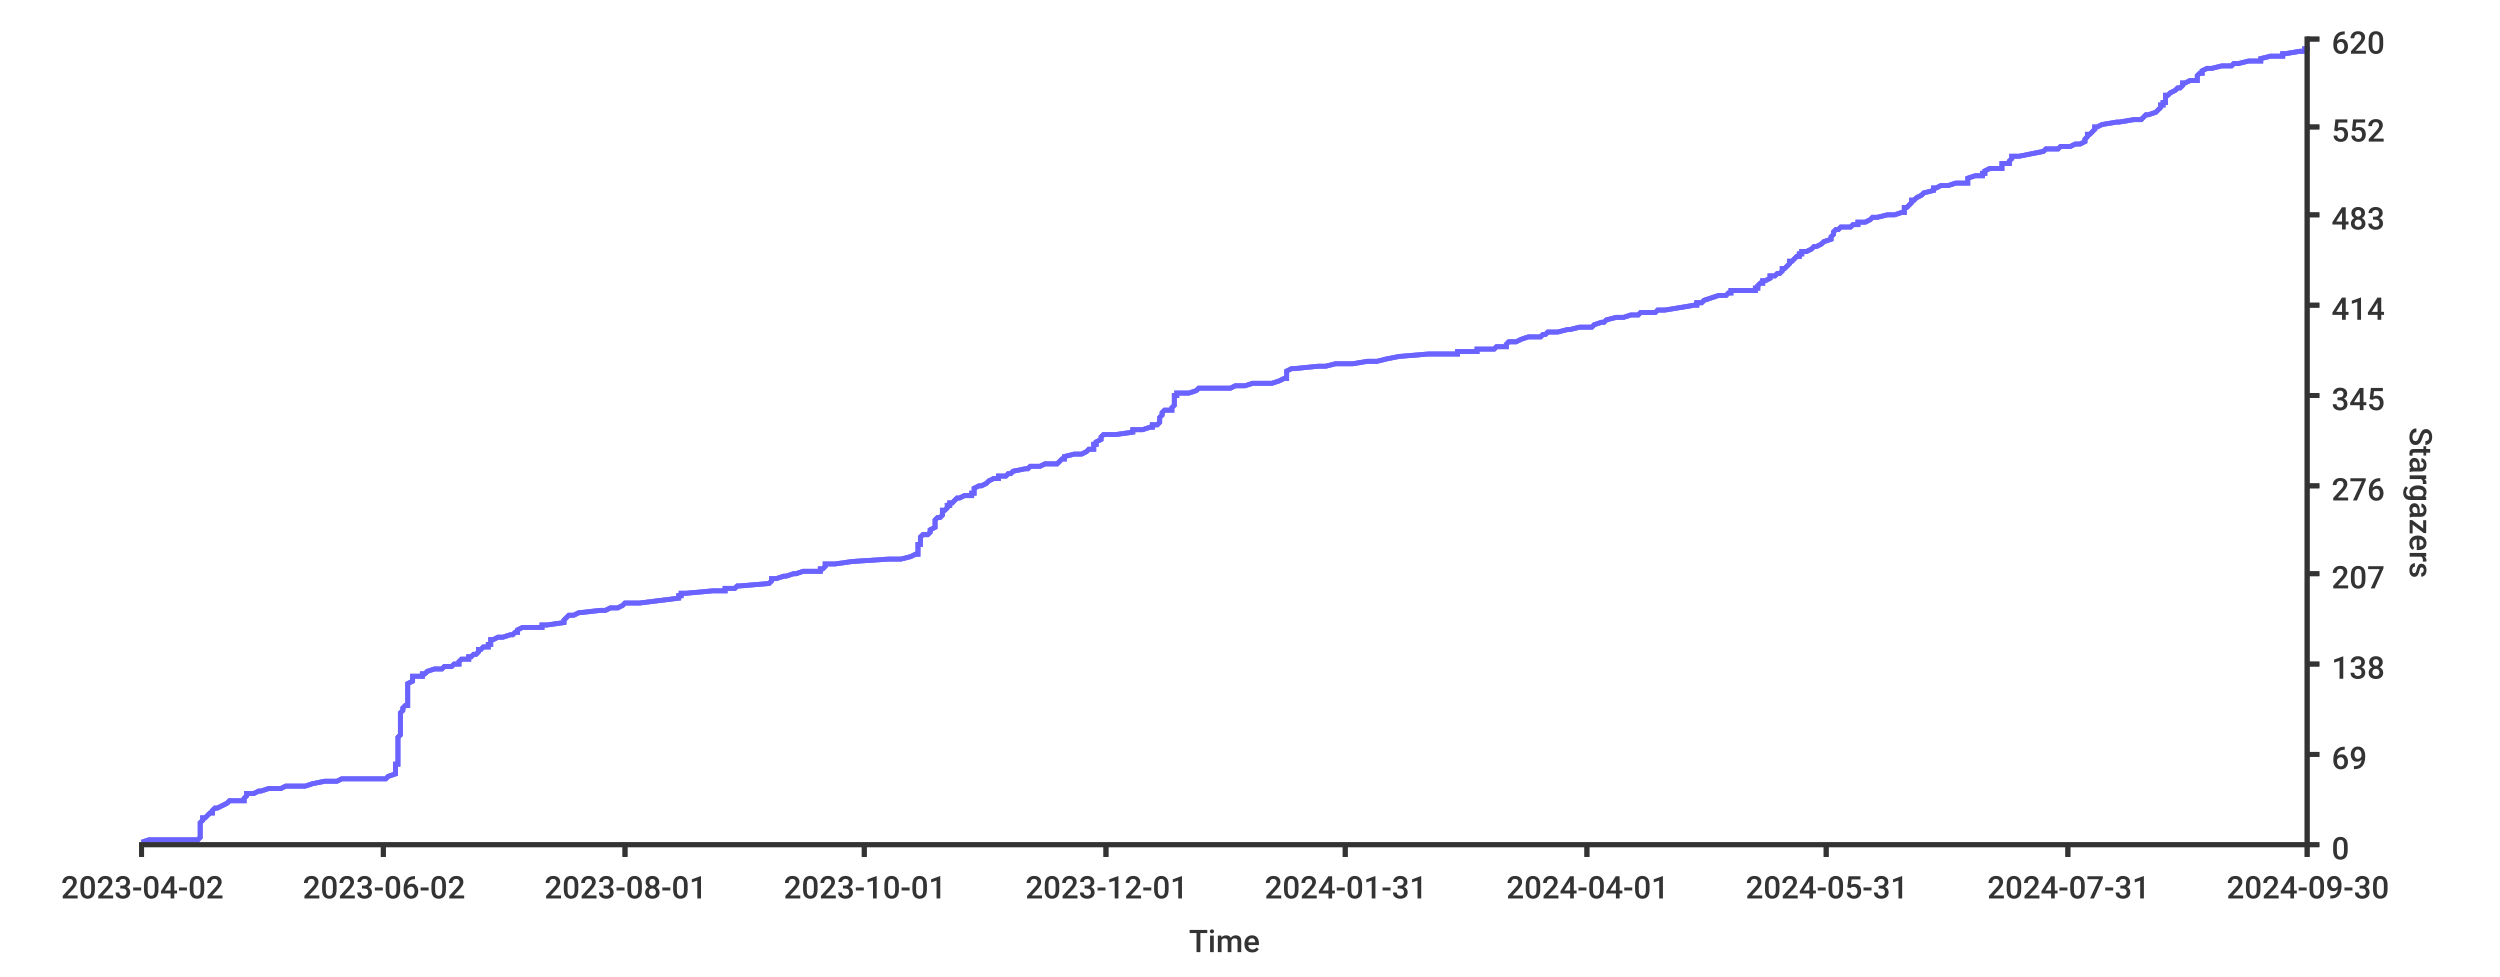
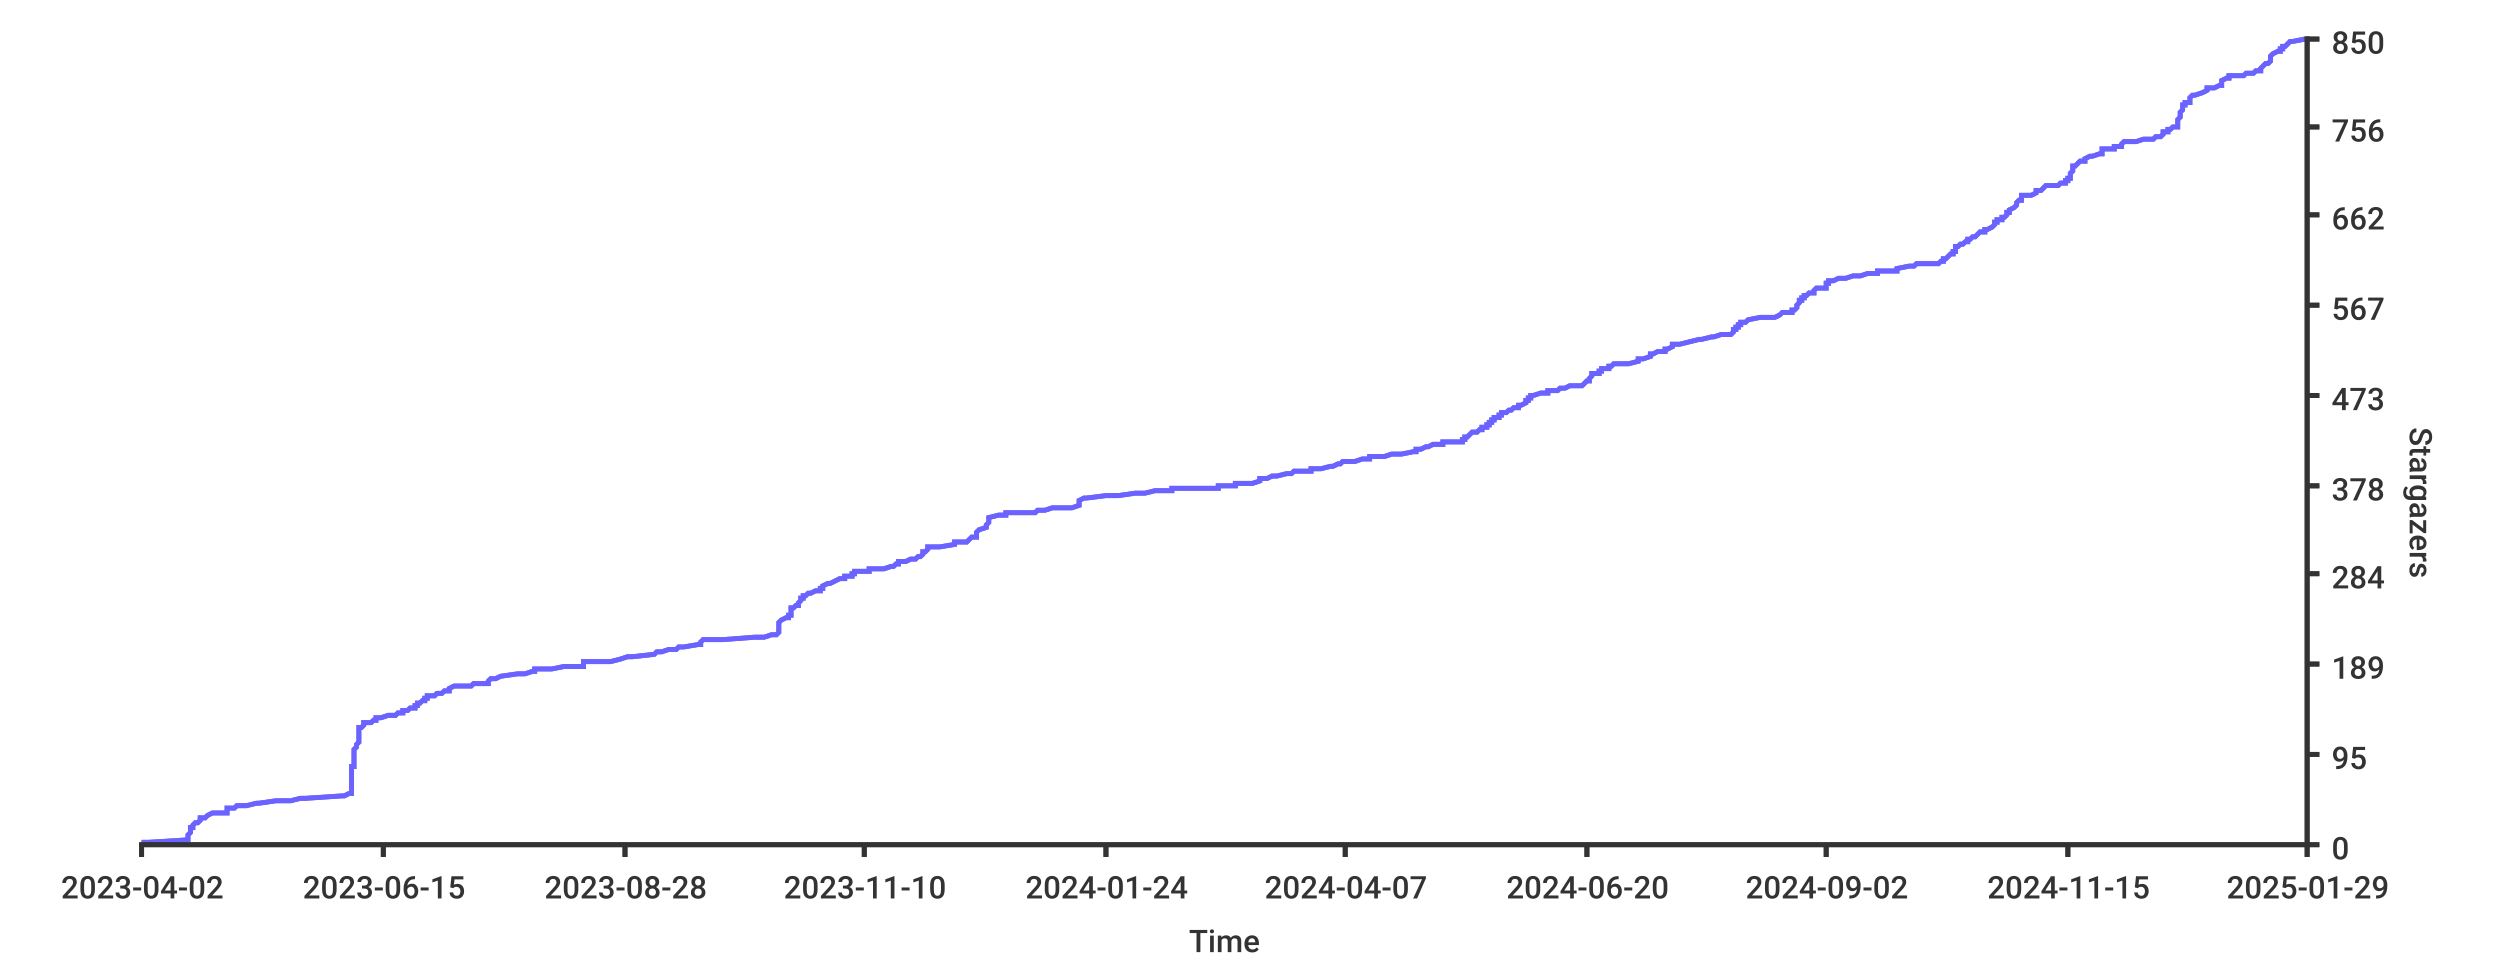
<svg xmlns="http://www.w3.org/2000/svg" width="1024px" height="400px">
  <style type="text/css">
path { fill: none; stroke: rgb(51,51,51); }
path.series { stroke: #6b63ff; }
rect.background { fill: rgb(255,255,255); stroke: none; }

text {
	stroke-width: 0;
	stroke: none;
	fill: rgba(51,51,51,1.0);
	font-size: 12.8px;
	font-family: 'Roboto Medium', sans-serif;
}
</style>
-   <rect y="0" width="1024px" height="400px" class="background" rx="8" x="0" />
-   <rect rx="8" x="0" y="0" width="1024px" height="400px" class="background" />
-   <path stroke-width="2" class="series" d="M 58 345 L 61 344 L 81 344 L 82 343 L 82 343 L 82 342 L 82 342 L 82 341 L 82 341 L 82 340 L 82 340 L 82 339 L 82 339 L 82 338 L 82 338 L 82 337 L 83 336 L 83 336 L 83 335 L 84 335 L 85 334 L 85 334 L 86 333 L 87 333 L 87 332 L 87 332 L 88 331 L 89 331 L 91 330 L 91 330 L 93 329 L 94 328 L 100 328 L 100 327 L 100 327 L 101 326 L 101 326 L 101 325 L 104 325 L 106 324 L 107 324 L 110 323 L 115 323 L 117 322 L 125 322 L 128 321 L 133 320 L 138 320 L 140 319 L 158 319 L 159 318 L 159 318 L 162 317 L 162 317 L 162 316 L 162 316 L 162 315 L 162 315 L 162 314 L 162 314 L 162 313 L 163 313 L 163 312 L 163 311 L 163 311 L 163 310 L 163 310 L 163 309 L 163 309 L 163 308 L 163 308 L 163 307 L 163 307 L 163 306 L 163 306 L 163 305 L 163 305 L 163 304 L 163 303 L 163 303 L 163 302 L 163 302 L 164 301 L 164 301 L 164 300 L 164 300 L 164 299 L 164 299 L 164 298 L 164 298 L 164 297 L 164 297 L 164 296 L 164 295 L 164 295 L 164 294 L 164 294 L 164 293 L 164 293 L 164 292 L 164 292 L 165 291 L 165 291 L 165 290 L 165 290 L 166 289 L 167 289 L 167 288 L 167 287 L 167 287 L 167 286 L 167 286 L 167 285 L 167 285 L 167 284 L 167 284 L 167 283 L 167 283 L 167 282 L 167 282 L 167 281 L 167 281 L 167 280 L 167 280 L 169 279 L 169 278 L 169 278 L 169 277 L 173 277 L 173 276 L 174 276 L 175 275 L 175 275 L 178 274 L 181 274 L 182 273 L 185 273 L 186 272 L 188 272 L 188 271 L 189 270 L 192 270 L 192 269 L 193 269 L 194 268 L 195 268 L 196 267 L 196 267 L 196 266 L 197 266 L 198 265 L 200 265 L 200 264 L 201 264 L 201 263 L 201 262 L 202 262 L 204 261 L 206 261 L 209 260 L 210 260 L 211 259 L 212 259 L 212 258 L 212 258 L 214 257 L 222 257 L 222 256 L 224 256 L 231 255 L 231 254 L 231 254 L 232 253 L 232 253 L 233 252 L 235 252 L 237 251 L 237 251 L 246 250 L 248 250 L 250 249 L 253 249 L 255 248 L 255 248 L 256 247 L 262 247 L 270 246 L 278 245 L 278 245 L 278 244 L 279 244 L 279 243 L 281 243 L 292 242 L 297 242 L 297 241 L 301 241 L 302 240 L 303 240 L 315 239 L 315 239 L 316 238 L 316 237 L 318 237 L 321 236 L 322 236 L 325 235 L 326 235 L 329 234 L 336 234 L 336 233 L 337 233 L 338 232 L 338 232 L 338 231 L 342 231 L 349 230 L 364 229 L 369 229 L 373 228 L 373 228 L 375 227 L 376 227 L 376 226 L 376 226 L 376 225 L 376 225 L 376 224 L 376 224 L 376 223 L 377 223 L 377 222 L 377 221 L 377 221 L 377 220 L 377 220 L 378 219 L 380 219 L 381 218 L 381 218 L 381 217 L 381 217 L 383 216 L 383 216 L 383 215 L 383 215 L 383 214 L 383 214 L 383 213 L 384 212 L 385 212 L 386 211 L 386 211 L 386 210 L 386 210 L 386 209 L 387 209 L 388 208 L 388 208 L 388 207 L 389 207 L 389 206 L 390 206 L 391 205 L 392 204 L 393 204 L 395 203 L 398 203 L 398 202 L 399 202 L 399 201 L 399 201 L 399 200 L 399 200 L 401 199 L 402 199 L 404 198 L 404 198 L 405 197 L 407 196 L 409 196 L 409 195 L 412 195 L 413 194 L 414 194 L 415 193 L 415 193 L 420 192 L 421 192 L 422 191 L 426 191 L 428 190 L 433 190 L 434 189 L 435 188 L 436 188 L 436 187 L 436 187 L 440 186 L 443 186 L 445 185 L 445 185 L 446 184 L 448 184 L 448 183 L 448 183 L 448 182 L 449 182 L 449 181 L 449 181 L 451 180 L 451 179 L 451 179 L 452 178 L 457 178 L 464 177 L 464 177 L 464 176 L 468 176 L 471 175 L 472 175 L 472 174 L 474 174 L 475 173 L 475 173 L 475 172 L 475 171 L 475 171 L 476 170 L 476 170 L 476 169 L 476 169 L 477 168 L 480 168 L 480 167 L 480 167 L 481 166 L 481 166 L 481 165 L 481 165 L 481 164 L 481 163 L 481 163 L 481 162 L 482 162 L 482 161 L 487 161 L 490 160 L 490 160 L 491 159 L 504 159 L 506 158 L 510 158 L 513 157 L 521 157 L 524 156 L 526 155 L 527 155 L 527 154 L 527 154 L 527 153 L 527 153 L 527 152 L 527 152 L 529 151 L 530 151 L 540 150 L 543 150 L 547 149 L 554 149 L 560 148 L 564 148 L 568 147 L 573 146 L 573 146 L 585 145 L 597 145 L 597 144 L 605 144 L 605 143 L 612 143 L 613 142 L 617 142 L 617 141 L 617 141 L 618 140 L 621 140 L 623 139 L 626 138 L 631 138 L 632 137 L 633 137 L 634 136 L 638 136 L 642 135 L 643 135 L 647 134 L 652 134 L 653 133 L 653 133 L 656 132 L 657 132 L 658 131 L 662 130 L 665 130 L 668 129 L 671 129 L 672 128 L 678 128 L 679 127 L 682 127 L 688 126 L 688 126 L 694 125 L 695 125 L 695 124 L 697 124 L 698 123 L 701 122 L 701 122 L 704 121 L 707 121 L 708 120 L 709 120 L 709 119 L 719 119 L 719 118 L 720 118 L 720 117 L 720 117 L 721 116 L 722 116 L 722 115 L 723 115 L 725 114 L 725 113 L 727 113 L 728 112 L 729 112 L 730 111 L 730 111 L 730 110 L 731 110 L 732 109 L 732 109 L 733 108 L 733 108 L 733 107 L 734 107 L 735 106 L 736 105 L 737 105 L 737 104 L 738 104 L 738 103 L 740 103 L 742 102 L 742 102 L 743 101 L 744 101 L 746 100 L 746 100 L 747 99 L 747 99 L 750 98 L 750 97 L 750 97 L 751 96 L 751 96 L 751 95 L 751 95 L 752 94 L 753 94 L 754 93 L 758 93 L 759 92 L 761 92 L 761 91 L 764 91 L 766 90 L 767 89 L 769 89 L 773 88 L 776 88 L 779 87 L 780 87 L 780 86 L 780 86 L 780 85 L 781 85 L 782 84 L 782 84 L 783 83 L 783 83 L 783 82 L 784 82 L 785 81 L 787 80 L 787 80 L 788 79 L 788 79 L 792 78 L 792 78 L 792 77 L 793 77 L 795 76 L 798 76 L 801 75 L 806 75 L 806 74 L 806 74 L 806 73 L 809 72 L 812 72 L 812 71 L 813 71 L 813 70 L 813 70 L 815 69 L 820 69 L 820 68 L 820 68 L 820 67 L 823 67 L 823 66 L 823 66 L 824 65 L 824 64 L 827 64 L 832 63 L 832 63 L 837 62 L 837 62 L 838 61 L 843 61 L 844 60 L 848 60 L 850 59 L 852 59 L 854 58 L 854 58 L 854 57 L 855 56 L 855 56 L 855 55 L 856 55 L 857 54 L 857 54 L 858 53 L 858 53 L 858 52 L 859 52 L 861 51 L 861 51 L 867 50 L 868 50 L 874 49 L 877 49 L 878 48 L 879 47 L 880 47 L 883 46 L 883 46 L 884 45 L 884 45 L 885 44 L 885 44 L 885 43 L 886 43 L 886 42 L 887 42 L 887 41 L 887 41 L 887 40 L 887 39 L 888 39 L 889 38 L 889 38 L 891 37 L 891 37 L 892 36 L 893 36 L 894 35 L 894 35 L 894 34 L 895 34 L 897 33 L 900 33 L 900 32 L 900 31 L 900 31 L 901 30 L 902 30 L 902 29 L 902 29 L 904 28 L 906 28 L 910 27 L 914 27 L 915 26 L 917 26 L 921 25 L 926 25 L 926 24 L 930 23 L 935 23 L 935 22 L 936 22 L 942 21 L 944 21 L 944 20 L 945 20 L 945 19" />
-   <path stroke-width="2" class="series" d="M 58 345 L 61 344 L 81 344 L 82 343 L 82 343 L 82 342 L 82 342 L 82 341 L 82 341 L 82 340 L 82 340 L 82 339 L 82 339 L 82 338 L 82 338 L 82 337 L 83 336 L 83 336 L 83 335 L 84 335 L 85 334 L 85 334 L 86 333 L 87 333 L 87 332 L 87 332 L 88 331 L 89 331 L 91 330 L 91 330 L 93 329 L 94 328 L 100 328 L 100 327 L 100 327 L 101 326 L 101 326 L 101 325 L 104 325 L 106 324 L 107 324 L 110 323 L 115 323 L 117 322 L 125 322 L 128 321 L 133 320 L 138 320 L 140 319 L 158 319 L 159 318 L 159 318 L 162 317 L 162 317 L 162 316 L 162 316 L 162 315 L 162 315 L 162 314 L 162 314 L 162 313 L 163 313 L 163 312 L 163 311 L 163 311 L 163 310 L 163 310 L 163 309 L 163 309 L 163 308 L 163 308 L 163 307 L 163 307 L 163 306 L 163 306 L 163 305 L 163 305 L 163 304 L 163 303 L 163 303 L 163 302 L 163 302 L 164 301 L 164 301 L 164 300 L 164 300 L 164 299 L 164 299 L 164 298 L 164 298 L 164 297 L 164 297 L 164 296 L 164 295 L 164 295 L 164 294 L 164 294 L 164 293 L 164 293 L 164 292 L 164 292 L 165 291 L 165 291 L 165 290 L 165 290 L 166 289 L 167 289 L 167 288 L 167 287 L 167 287 L 167 286 L 167 286 L 167 285 L 167 285 L 167 284 L 167 284 L 167 283 L 167 283 L 167 282 L 167 282 L 167 281 L 167 281 L 167 280 L 167 280 L 169 279 L 169 278 L 169 278 L 169 277 L 173 277 L 173 276 L 174 276 L 175 275 L 175 275 L 178 274 L 181 274 L 182 273 L 185 273 L 186 272 L 188 272 L 188 271 L 189 270 L 192 270 L 192 269 L 193 269 L 194 268 L 195 268 L 196 267 L 196 267 L 196 266 L 197 266 L 198 265 L 200 265 L 200 264 L 201 264 L 201 263 L 201 262 L 202 262 L 204 261 L 206 261 L 209 260 L 210 260 L 211 259 L 212 259 L 212 258 L 212 258 L 214 257 L 222 257 L 222 256 L 224 256 L 231 255 L 231 254 L 231 254 L 232 253 L 232 253 L 233 252 L 235 252 L 237 251 L 237 251 L 246 250 L 248 250 L 250 249 L 253 249 L 255 248 L 255 248 L 256 247 L 262 247 L 270 246 L 278 245 L 278 245 L 278 244 L 279 244 L 279 243 L 281 243 L 292 242 L 297 242 L 297 241 L 301 241 L 302 240 L 303 240 L 315 239 L 315 239 L 316 238 L 316 237 L 318 237 L 321 236 L 322 236 L 325 235 L 326 235 L 329 234 L 336 234 L 336 233 L 337 233 L 338 232 L 338 232 L 338 231 L 342 231 L 349 230 L 364 229 L 369 229 L 373 228 L 373 228 L 375 227 L 376 227 L 376 226 L 376 226 L 376 225 L 376 225 L 376 224 L 376 224 L 376 223 L 377 223 L 377 222 L 377 221 L 377 221 L 377 220 L 377 220 L 378 219 L 380 219 L 381 218 L 381 218 L 381 217 L 381 217 L 383 216 L 383 216 L 383 215 L 383 215 L 383 214 L 383 214 L 383 213 L 384 212 L 385 212 L 386 211 L 386 211 L 386 210 L 386 210 L 386 209 L 387 209 L 388 208 L 388 208 L 388 207 L 389 207 L 389 206 L 390 206 L 391 205 L 392 204 L 393 204 L 395 203 L 398 203 L 398 202 L 399 202 L 399 201 L 399 201 L 399 200 L 399 200 L 401 199 L 402 199 L 404 198 L 404 198 L 405 197 L 407 196 L 409 196 L 409 195 L 412 195 L 413 194 L 414 194 L 415 193 L 415 193 L 420 192 L 421 192 L 422 191 L 426 191 L 428 190 L 433 190 L 434 189 L 435 188 L 436 188 L 436 187 L 436 187 L 440 186 L 443 186 L 445 185 L 445 185 L 446 184 L 448 184 L 448 183 L 448 183 L 448 182 L 449 182 L 449 181 L 449 181 L 451 180 L 451 179 L 451 179 L 452 178 L 457 178 L 464 177 L 464 177 L 464 176 L 468 176 L 471 175 L 472 175 L 472 174 L 474 174 L 475 173 L 475 173 L 475 172 L 475 171 L 475 171 L 476 170 L 476 170 L 476 169 L 476 169 L 477 168 L 480 168 L 480 167 L 480 167 L 481 166 L 481 166 L 481 165 L 481 165 L 481 164 L 481 163 L 481 163 L 481 162 L 482 162 L 482 161 L 487 161 L 490 160 L 490 160 L 491 159 L 504 159 L 506 158 L 510 158 L 513 157 L 521 157 L 524 156 L 526 155 L 527 155 L 527 154 L 527 154 L 527 153 L 527 153 L 527 152 L 527 152 L 529 151 L 530 151 L 540 150 L 543 150 L 547 149 L 554 149 L 560 148 L 564 148 L 568 147 L 573 146 L 573 146 L 585 145 L 597 145 L 597 144 L 605 144 L 605 143 L 612 143 L 613 142 L 617 142 L 617 141 L 617 141 L 618 140 L 621 140 L 623 139 L 626 138 L 631 138 L 632 137 L 633 137 L 634 136 L 638 136 L 642 135 L 643 135 L 647 134 L 652 134 L 653 133 L 653 133 L 656 132 L 657 132 L 658 131 L 662 130 L 665 130 L 668 129 L 671 129 L 672 128 L 678 128 L 679 127 L 682 127 L 688 126 L 688 126 L 694 125 L 695 125 L 695 124 L 697 124 L 698 123 L 701 122 L 701 122 L 704 121 L 707 121 L 708 120 L 709 120 L 709 119 L 719 119 L 719 118 L 720 118 L 720 117 L 720 117 L 721 116 L 722 116 L 722 115 L 723 115 L 725 114 L 725 113 L 727 113 L 728 112 L 729 112 L 730 111 L 730 111 L 730 110 L 731 110 L 732 109 L 732 109 L 733 108 L 733 108 L 733 107 L 734 107 L 735 106 L 736 105 L 737 105 L 737 104 L 738 104 L 738 103 L 740 103 L 742 102 L 742 102 L 743 101 L 744 101 L 746 100 L 746 100 L 747 99 L 747 99 L 750 98 L 750 97 L 750 97 L 751 96 L 751 96 L 751 95 L 751 95 L 752 94 L 753 94 L 754 93 L 758 93 L 759 92 L 761 92 L 761 91 L 764 91 L 766 90 L 767 89 L 769 89 L 773 88 L 776 88 L 779 87 L 780 87 L 780 86 L 780 86 L 780 85 L 781 85 L 782 84 L 782 84 L 783 83 L 783 83 L 783 82 L 784 82 L 785 81 L 787 80 L 787 80 L 788 79 L 788 79 L 792 78 L 792 78 L 792 77 L 793 77 L 795 76 L 798 76 L 801 75 L 806 75 L 806 74 L 806 74 L 806 73 L 809 72 L 812 72 L 812 71 L 813 71 L 813 70 L 813 70 L 815 69 L 820 69 L 820 68 L 820 68 L 820 67 L 823 67 L 823 66 L 823 66 L 824 65 L 824 64 L 827 64 L 832 63 L 832 63 L 837 62 L 837 62 L 838 61 L 843 61 L 844 60 L 848 60 L 850 59 L 852 59 L 854 58 L 854 58 L 854 57 L 855 56 L 855 56 L 855 55 L 856 55 L 857 54 L 857 54 L 858 53 L 858 53 L 858 52 L 859 52 L 861 51 L 861 51 L 867 50 L 868 50 L 874 49 L 877 49 L 878 48 L 879 47 L 880 47 L 883 46 L 883 46 L 884 45 L 884 45 L 885 44 L 885 44 L 885 43 L 886 43 L 886 42 L 887 42 L 887 41 L 887 41 L 887 40 L 887 39 L 888 39 L 889 38 L 889 38 L 891 37 L 891 37 L 892 36 L 893 36 L 894 35 L 894 35 L 894 34 L 895 34 L 897 33 L 900 33 L 900 32 L 900 31 L 900 31 L 901 30 L 902 30 L 902 29 L 902 29 L 904 28 L 906 28 L 910 27 L 914 27 L 915 26 L 917 26 L 921 25 L 926 25 L 926 24 L 930 23 L 935 23 L 935 22 L 936 22 L 942 21 L 944 21 L 944 20 L 945 20 L 945 19" />
+   <rect x="0" y="0" width="1024px" height="400px" class="background" rx="8" />
+   <rect x="0" y="0" width="1024px" height="400px" class="background" rx="8" />
+   <path stroke-width="2" class="series" d="M 58 345 L 61 345 L 77 344 L 77 344 L 77 344 L 77 343 L 77 343 L 77 342 L 77 342 L 77 342 L 78 341 L 78 341 L 78 340 L 78 340 L 78 340 L 78 339 L 78 339 L 79 339 L 79 338 L 79 338 L 80 337 L 80 337 L 81 337 L 82 336 L 82 336 L 82 335 L 83 335 L 84 335 L 85 334 L 85 334 L 87 333 L 88 333 L 93 333 L 93 332 L 93 332 L 93 332 L 93 331 L 96 331 L 97 330 L 98 330 L 101 330 L 105 329 L 106 329 L 113 328 L 116 328 L 119 328 L 123 327 L 125 327 L 140 326 L 141 326 L 141 326 L 143 325 L 144 325 L 144 325 L 144 324 L 144 324 L 144 323 L 144 323 L 144 323 L 144 322 L 144 322 L 144 321 L 144 321 L 144 321 L 144 320 L 144 320 L 144 319 L 144 319 L 144 319 L 144 318 L 144 318 L 144 318 L 144 317 L 144 317 L 144 316 L 144 316 L 144 316 L 144 315 L 144 315 L 144 314 L 144 314 L 145 314 L 145 313 L 145 313 L 145 313 L 145 312 L 145 312 L 145 311 L 145 311 L 145 311 L 145 310 L 145 310 L 145 309 L 145 309 L 145 309 L 145 308 L 145 308 L 145 307 L 145 307 L 145 307 L 146 306 L 146 306 L 146 306 L 146 305 L 146 305 L 147 304 L 147 304 L 147 304 L 147 303 L 147 303 L 147 302 L 147 302 L 147 302 L 147 301 L 147 301 L 147 300 L 147 300 L 147 300 L 147 299 L 147 299 L 147 299 L 147 298 L 148 298 L 149 297 L 149 297 L 149 297 L 149 296 L 152 296 L 153 295 L 153 295 L 154 295 L 154 294 L 156 294 L 159 293 L 160 293 L 162 293 L 163 292 L 164 292 L 165 292 L 165 291 L 167 291 L 168 290 L 169 290 L 170 290 L 170 289 L 171 289 L 171 288 L 171 288 L 172 288 L 173 287 L 174 287 L 174 286 L 175 286 L 175 286 L 175 285 L 176 285 L 178 285 L 179 284 L 181 284 L 182 283 L 183 283 L 184 283 L 184 282 L 184 282 L 186 281 L 193 281 L 193 281 L 194 280 L 200 280 L 200 280 L 200 279 L 200 279 L 201 278 L 201 278 L 203 278 L 205 277 L 205 277 L 212 276 L 214 276 L 215 276 L 218 275 L 219 275 L 219 274 L 220 274 L 226 274 L 231 273 L 238 273 L 239 273 L 239 272 L 239 272 L 239 271 L 241 271 L 250 271 L 254 270 L 254 270 L 257 269 L 258 269 L 259 269 L 268 268 L 268 268 L 269 267 L 270 267 L 271 267 L 274 266 L 275 266 L 277 266 L 278 265 L 280 265 L 286 264 L 286 264 L 287 264 L 287 263 L 287 263 L 288 262 L 291 262 L 296 262 L 309 261 L 313 261 L 316 260 L 316 260 L 318 260 L 319 259 L 319 259 L 319 259 L 319 258 L 319 258 L 319 257 L 319 257 L 319 257 L 319 256 L 319 256 L 319 255 L 319 255 L 319 255 L 320 254 L 320 254 L 322 253 L 322 253 L 323 253 L 323 252 L 323 252 L 324 252 L 324 251 L 324 251 L 324 250 L 324 250 L 324 250 L 324 249 L 325 249 L 326 248 L 326 248 L 327 248 L 327 247 L 327 247 L 327 247 L 328 246 L 328 246 L 328 245 L 328 245 L 329 245 L 329 244 L 330 244 L 331 243 L 332 243 L 332 243 L 334 242 L 336 242 L 336 241 L 337 241 L 337 241 L 337 240 L 337 240 L 337 240 L 339 239 L 340 239 L 342 238 L 342 238 L 342 238 L 344 237 L 346 237 L 346 236 L 348 236 L 349 236 L 349 235 L 350 235 L 350 234 L 355 234 L 356 234 L 356 233 L 360 233 L 362 233 L 365 232 L 366 232 L 367 231 L 368 231 L 368 231 L 368 230 L 371 230 L 373 229 L 375 229 L 375 229 L 376 228 L 377 228 L 378 227 L 378 227 L 378 227 L 378 226 L 379 226 L 379 226 L 380 225 L 380 225 L 380 224 L 381 224 L 385 224 L 391 223 L 391 223 L 391 222 L 394 222 L 396 222 L 397 221 L 397 221 L 398 220 L 400 220 L 400 220 L 400 219 L 400 219 L 400 219 L 400 218 L 400 218 L 401 217 L 401 217 L 401 217 L 404 216 L 404 216 L 404 215 L 404 215 L 404 215 L 405 214 L 405 214 L 405 214 L 405 213 L 405 213 L 405 212 L 405 212 L 405 212 L 409 211 L 412 211 L 412 210 L 413 210 L 424 210 L 425 209 L 428 209 L 431 208 L 437 208 L 439 208 L 442 207 L 442 207 L 442 207 L 442 206 L 442 206 L 442 205 L 442 205 L 442 205 L 444 204 L 445 204 L 453 203 L 455 203 L 458 203 L 465 202 L 469 202 L 473 201 L 475 201 L 480 201 L 480 200 L 490 200 L 499 200 L 499 199 L 506 199 L 506 198 L 512 198 L 513 198 L 516 197 L 516 197 L 516 196 L 516 196 L 519 196 L 521 195 L 523 195 L 527 194 L 528 194 L 529 194 L 530 193 L 533 193 L 537 193 L 537 192 L 541 192 L 545 191 L 546 191 L 546 191 L 548 190 L 549 190 L 550 189 L 553 189 L 555 189 L 558 188 L 561 188 L 561 187 L 566 187 L 567 187 L 570 186 L 574 186 L 574 186 L 579 185 L 580 185 L 580 184 L 582 184 L 582 184 L 584 183 L 585 183 L 587 182 L 590 182 L 591 182 L 591 181 L 591 181 L 599 181 L 599 180 L 600 180 L 600 179 L 601 179 L 601 179 L 602 178 L 602 178 L 603 177 L 604 177 L 605 177 L 606 176 L 607 176 L 607 175 L 608 175 L 609 175 L 609 174 L 610 174 L 610 174 L 610 173 L 611 173 L 611 172 L 611 172 L 612 172 L 612 171 L 614 171 L 614 170 L 614 170 L 615 170 L 615 169 L 617 169 L 618 168 L 618 168 L 619 168 L 620 167 L 622 167 L 622 167 L 622 166 L 623 166 L 625 165 L 625 165 L 625 165 L 625 164 L 626 164 L 626 163 L 626 163 L 627 163 L 627 162 L 628 162 L 631 161 L 632 161 L 634 161 L 634 160 L 637 160 L 638 160 L 639 159 L 641 159 L 643 158 L 646 158 L 648 158 L 649 157 L 649 157 L 650 156 L 650 156 L 651 156 L 651 155 L 651 155 L 652 154 L 652 154 L 652 154 L 652 153 L 654 153 L 655 153 L 655 152 L 656 152 L 656 151 L 659 151 L 659 151 L 659 150 L 660 150 L 661 149 L 664 149 L 667 149 L 671 148 L 671 148 L 671 148 L 671 147 L 673 147 L 676 146 L 676 146 L 676 146 L 676 145 L 677 145 L 679 144 L 682 144 L 682 144 L 682 143 L 683 143 L 685 142 L 685 142 L 685 142 L 685 141 L 685 141 L 688 141 L 692 140 L 692 140 L 696 139 L 697 139 L 697 139 L 701 138 L 702 138 L 705 137 L 707 137 L 709 137 L 710 136 L 710 136 L 710 135 L 711 135 L 711 135 L 711 134 L 712 134 L 712 134 L 712 133 L 713 133 L 713 132 L 713 132 L 715 132 L 716 131 L 716 131 L 721 130 L 722 130 L 727 130 L 729 129 L 729 129 L 730 128 L 731 128 L 734 128 L 734 127 L 735 127 L 735 127 L 736 126 L 736 126 L 736 125 L 736 125 L 736 125 L 737 124 L 737 124 L 737 123 L 737 123 L 738 123 L 738 122 L 739 122 L 739 121 L 740 121 L 740 121 L 741 120 L 742 120 L 743 120 L 743 119 L 743 119 L 744 118 L 745 118 L 748 118 L 748 117 L 748 117 L 748 116 L 748 116 L 749 116 L 749 115 L 750 115 L 751 115 L 753 114 L 756 114 L 759 113 L 760 113 L 762 113 L 765 112 L 769 112 L 769 111 L 772 111 L 777 111 L 777 110 L 777 110 L 782 109 L 784 109 L 784 109 L 785 108 L 785 108 L 794 108 L 795 107 L 796 107 L 796 106 L 796 106 L 797 106 L 798 105 L 798 105 L 799 104 L 800 104 L 800 104 L 800 103 L 801 103 L 801 102 L 801 102 L 801 102 L 801 101 L 802 101 L 802 101 L 803 100 L 804 100 L 805 99 L 806 99 L 806 99 L 806 98 L 807 98 L 808 97 L 809 97 L 809 97 L 810 96 L 810 96 L 811 95 L 811 95 L 813 95 L 813 94 L 814 94 L 814 94 L 816 93 L 816 93 L 817 92 L 817 92 L 817 92 L 817 91 L 818 91 L 818 90 L 819 90 L 820 90 L 820 89 L 821 89 L 822 88 L 822 88 L 822 88 L 822 87 L 823 87 L 823 87 L 823 86 L 823 86 L 825 85 L 825 85 L 825 85 L 826 84 L 826 84 L 826 83 L 826 83 L 826 83 L 827 82 L 827 82 L 828 82 L 828 81 L 828 81 L 828 80 L 830 80 L 832 80 L 834 79 L 834 79 L 834 78 L 834 78 L 836 78 L 837 77 L 837 77 L 838 76 L 841 76 L 843 76 L 844 75 L 845 75 L 846 75 L 846 74 L 847 74 L 847 73 L 848 73 L 848 73 L 848 72 L 848 72 L 848 71 L 848 71 L 848 71 L 849 70 L 849 70 L 849 69 L 849 69 L 849 69 L 849 68 L 850 68 L 850 68 L 851 67 L 851 67 L 852 66 L 854 66 L 854 66 L 854 65 L 854 65 L 856 64 L 856 64 L 857 64 L 860 63 L 861 63 L 861 62 L 861 62 L 861 62 L 861 61 L 864 61 L 866 61 L 866 60 L 869 60 L 869 59 L 869 59 L 869 59 L 870 58 L 875 58 L 878 57 L 881 57 L 882 57 L 883 56 L 885 56 L 886 55 L 886 55 L 886 55 L 886 54 L 887 54 L 888 54 L 888 53 L 889 53 L 890 52 L 892 52 L 892 52 L 892 51 L 892 51 L 892 50 L 892 50 L 892 50 L 892 49 L 892 49 L 892 49 L 893 48 L 893 48 L 893 47 L 893 47 L 893 47 L 893 46 L 893 46 L 894 45 L 894 45 L 894 45 L 894 44 L 894 44 L 894 43 L 894 43 L 895 43 L 895 42 L 895 42 L 897 42 L 897 41 L 897 41 L 897 40 L 897 40 L 897 40 L 898 39 L 899 39 L 902 38 L 902 38 L 902 38 L 904 37 L 904 37 L 904 36 L 905 36 L 907 36 L 909 35 L 910 35 L 910 35 L 910 34 L 910 34 L 910 33 L 910 33 L 910 33 L 912 32 L 913 32 L 913 31 L 917 31 L 919 31 L 920 30 L 923 30 L 924 29 L 925 29 L 926 29 L 926 28 L 926 28 L 926 28 L 927 27 L 927 27 L 928 26 L 929 26 L 929 26 L 930 25 L 930 25 L 930 24 L 930 24 L 930 24 L 930 23 L 930 23 L 931 22 L 931 22 L 931 22 L 933 21 L 933 21 L 934 21 L 934 20 L 935 20 L 935 19 L 936 19 L 936 19 L 937 18 L 937 18 L 938 17 L 938 17 L 939 17 L 944 16 L 944 16 L 945 16" />
+   <path stroke-width="2" class="series" d="M 58 345 L 61 345 L 77 344 L 77 344 L 77 344 L 77 343 L 77 343 L 77 342 L 77 342 L 77 342 L 78 341 L 78 341 L 78 340 L 78 340 L 78 340 L 78 339 L 78 339 L 79 339 L 79 338 L 79 338 L 80 337 L 80 337 L 81 337 L 82 336 L 82 336 L 82 335 L 83 335 L 84 335 L 85 334 L 85 334 L 87 333 L 88 333 L 93 333 L 93 332 L 93 332 L 93 332 L 93 331 L 96 331 L 97 330 L 98 330 L 101 330 L 105 329 L 106 329 L 113 328 L 116 328 L 119 328 L 123 327 L 125 327 L 140 326 L 141 326 L 141 326 L 143 325 L 144 325 L 144 325 L 144 324 L 144 324 L 144 323 L 144 323 L 144 323 L 144 322 L 144 322 L 144 321 L 144 321 L 144 321 L 144 320 L 144 320 L 144 319 L 144 319 L 144 319 L 144 318 L 144 318 L 144 318 L 144 317 L 144 317 L 144 316 L 144 316 L 144 316 L 144 315 L 144 315 L 144 314 L 144 314 L 145 314 L 145 313 L 145 313 L 145 313 L 145 312 L 145 312 L 145 311 L 145 311 L 145 311 L 145 310 L 145 310 L 145 309 L 145 309 L 145 309 L 145 308 L 145 308 L 145 307 L 145 307 L 145 307 L 146 306 L 146 306 L 146 306 L 146 305 L 146 305 L 147 304 L 147 304 L 147 304 L 147 303 L 147 303 L 147 302 L 147 302 L 147 302 L 147 301 L 147 301 L 147 300 L 147 300 L 147 300 L 147 299 L 147 299 L 147 299 L 147 298 L 148 298 L 149 297 L 149 297 L 149 297 L 149 296 L 152 296 L 153 295 L 153 295 L 154 295 L 154 294 L 156 294 L 159 293 L 160 293 L 162 293 L 163 292 L 164 292 L 165 292 L 165 291 L 167 291 L 168 290 L 169 290 L 170 290 L 170 289 L 171 289 L 171 288 L 171 288 L 172 288 L 173 287 L 174 287 L 174 286 L 175 286 L 175 286 L 175 285 L 176 285 L 178 285 L 179 284 L 181 284 L 182 283 L 183 283 L 184 283 L 184 282 L 184 282 L 186 281 L 193 281 L 193 281 L 194 280 L 200 280 L 200 280 L 200 279 L 200 279 L 201 278 L 201 278 L 203 278 L 205 277 L 205 277 L 212 276 L 214 276 L 215 276 L 218 275 L 219 275 L 219 274 L 220 274 L 226 274 L 231 273 L 238 273 L 239 273 L 239 272 L 239 272 L 239 271 L 241 271 L 250 271 L 254 270 L 254 270 L 257 269 L 258 269 L 259 269 L 268 268 L 268 268 L 269 267 L 270 267 L 271 267 L 274 266 L 275 266 L 277 266 L 278 265 L 280 265 L 286 264 L 286 264 L 287 264 L 287 263 L 287 263 L 288 262 L 291 262 L 296 262 L 309 261 L 313 261 L 316 260 L 316 260 L 318 260 L 319 259 L 319 259 L 319 259 L 319 258 L 319 258 L 319 257 L 319 257 L 319 257 L 319 256 L 319 256 L 319 255 L 319 255 L 319 255 L 320 254 L 320 254 L 322 253 L 322 253 L 323 253 L 323 252 L 323 252 L 324 252 L 324 251 L 324 251 L 324 250 L 324 250 L 324 250 L 324 249 L 325 249 L 326 248 L 326 248 L 327 248 L 327 247 L 327 247 L 327 247 L 328 246 L 328 246 L 328 245 L 328 245 L 329 245 L 329 244 L 330 244 L 331 243 L 332 243 L 332 243 L 334 242 L 336 242 L 336 241 L 337 241 L 337 241 L 337 240 L 337 240 L 337 240 L 339 239 L 340 239 L 342 238 L 342 238 L 342 238 L 344 237 L 346 237 L 346 236 L 348 236 L 349 236 L 349 235 L 350 235 L 350 234 L 355 234 L 356 234 L 356 233 L 360 233 L 362 233 L 365 232 L 366 232 L 367 231 L 368 231 L 368 231 L 368 230 L 371 230 L 373 229 L 375 229 L 375 229 L 376 228 L 377 228 L 378 227 L 378 227 L 378 227 L 378 226 L 379 226 L 379 226 L 380 225 L 380 225 L 380 224 L 381 224 L 385 224 L 391 223 L 391 223 L 391 222 L 394 222 L 396 222 L 397 221 L 397 221 L 398 220 L 400 220 L 400 220 L 400 219 L 400 219 L 400 219 L 400 218 L 400 218 L 401 217 L 401 217 L 401 217 L 404 216 L 404 216 L 404 215 L 404 215 L 404 215 L 405 214 L 405 214 L 405 214 L 405 213 L 405 213 L 405 212 L 405 212 L 405 212 L 409 211 L 412 211 L 412 210 L 413 210 L 424 210 L 425 209 L 428 209 L 431 208 L 437 208 L 439 208 L 442 207 L 442 207 L 442 207 L 442 206 L 442 206 L 442 205 L 442 205 L 442 205 L 444 204 L 445 204 L 453 203 L 455 203 L 458 203 L 465 202 L 469 202 L 473 201 L 475 201 L 480 201 L 480 200 L 490 200 L 499 200 L 499 199 L 506 199 L 506 198 L 512 198 L 513 198 L 516 197 L 516 197 L 516 196 L 516 196 L 519 196 L 521 195 L 523 195 L 527 194 L 528 194 L 529 194 L 530 193 L 533 193 L 537 193 L 537 192 L 541 192 L 545 191 L 546 191 L 546 191 L 548 190 L 549 190 L 550 189 L 553 189 L 555 189 L 558 188 L 561 188 L 561 187 L 566 187 L 567 187 L 570 186 L 574 186 L 574 186 L 579 185 L 580 185 L 580 184 L 582 184 L 582 184 L 584 183 L 585 183 L 587 182 L 590 182 L 591 182 L 591 181 L 591 181 L 599 181 L 599 180 L 600 180 L 600 179 L 601 179 L 601 179 L 602 178 L 602 178 L 603 177 L 604 177 L 605 177 L 606 176 L 607 176 L 607 175 L 608 175 L 609 175 L 609 174 L 610 174 L 610 174 L 610 173 L 611 173 L 611 172 L 611 172 L 612 172 L 612 171 L 614 171 L 614 170 L 614 170 L 615 170 L 615 169 L 617 169 L 618 168 L 618 168 L 619 168 L 620 167 L 622 167 L 622 167 L 622 166 L 623 166 L 625 165 L 625 165 L 625 165 L 625 164 L 626 164 L 626 163 L 626 163 L 627 163 L 627 162 L 628 162 L 631 161 L 632 161 L 634 161 L 634 160 L 637 160 L 638 160 L 639 159 L 641 159 L 643 158 L 646 158 L 648 158 L 649 157 L 649 157 L 650 156 L 650 156 L 651 156 L 651 155 L 651 155 L 652 154 L 652 154 L 652 154 L 652 153 L 654 153 L 655 153 L 655 152 L 656 152 L 656 151 L 659 151 L 659 151 L 659 150 L 660 150 L 661 149 L 664 149 L 667 149 L 671 148 L 671 148 L 671 148 L 671 147 L 673 147 L 676 146 L 676 146 L 676 146 L 676 145 L 677 145 L 679 144 L 682 144 L 682 144 L 682 143 L 683 143 L 685 142 L 685 142 L 685 142 L 685 141 L 685 141 L 688 141 L 692 140 L 692 140 L 696 139 L 697 139 L 697 139 L 701 138 L 702 138 L 705 137 L 707 137 L 709 137 L 710 136 L 710 136 L 710 135 L 711 135 L 711 135 L 711 134 L 712 134 L 712 134 L 712 133 L 713 133 L 713 132 L 713 132 L 715 132 L 716 131 L 716 131 L 721 130 L 722 130 L 727 130 L 729 129 L 729 129 L 730 128 L 731 128 L 734 128 L 734 127 L 735 127 L 735 127 L 736 126 L 736 126 L 736 125 L 736 125 L 736 125 L 737 124 L 737 124 L 737 123 L 737 123 L 738 123 L 738 122 L 739 122 L 739 121 L 740 121 L 740 121 L 741 120 L 742 120 L 743 120 L 743 119 L 743 119 L 744 118 L 745 118 L 748 118 L 748 117 L 748 117 L 748 116 L 748 116 L 749 116 L 749 115 L 750 115 L 751 115 L 753 114 L 756 114 L 759 113 L 760 113 L 762 113 L 765 112 L 769 112 L 769 111 L 772 111 L 777 111 L 777 110 L 777 110 L 782 109 L 784 109 L 784 109 L 785 108 L 785 108 L 794 108 L 795 107 L 796 107 L 796 106 L 796 106 L 797 106 L 798 105 L 798 105 L 799 104 L 800 104 L 800 104 L 800 103 L 801 103 L 801 102 L 801 102 L 801 102 L 801 101 L 802 101 L 802 101 L 803 100 L 804 100 L 805 99 L 806 99 L 806 99 L 806 98 L 807 98 L 808 97 L 809 97 L 809 97 L 810 96 L 810 96 L 811 95 L 811 95 L 813 95 L 813 94 L 814 94 L 814 94 L 816 93 L 816 93 L 817 92 L 817 92 L 817 92 L 817 91 L 818 91 L 818 90 L 819 90 L 820 90 L 820 89 L 821 89 L 822 88 L 822 88 L 822 88 L 822 87 L 823 87 L 823 87 L 823 86 L 823 86 L 825 85 L 825 85 L 825 85 L 826 84 L 826 84 L 826 83 L 826 83 L 826 83 L 827 82 L 827 82 L 828 82 L 828 81 L 828 81 L 828 80 L 830 80 L 832 80 L 834 79 L 834 79 L 834 78 L 834 78 L 836 78 L 837 77 L 837 77 L 838 76 L 841 76 L 843 76 L 844 75 L 845 75 L 846 75 L 846 74 L 847 74 L 847 73 L 848 73 L 848 73 L 848 72 L 848 72 L 848 71 L 848 71 L 848 71 L 849 70 L 849 70 L 849 69 L 849 69 L 849 69 L 849 68 L 850 68 L 850 68 L 851 67 L 851 67 L 852 66 L 854 66 L 854 66 L 854 65 L 854 65 L 856 64 L 856 64 L 857 64 L 860 63 L 861 63 L 861 62 L 861 62 L 861 62 L 861 61 L 864 61 L 866 61 L 866 60 L 869 60 L 869 59 L 869 59 L 869 59 L 870 58 L 875 58 L 878 57 L 881 57 L 882 57 L 883 56 L 885 56 L 886 55 L 886 55 L 886 55 L 886 54 L 887 54 L 888 54 L 888 53 L 889 53 L 890 52 L 892 52 L 892 52 L 892 51 L 892 51 L 892 50 L 892 50 L 892 50 L 892 49 L 892 49 L 892 49 L 893 48 L 893 48 L 893 47 L 893 47 L 893 47 L 893 46 L 893 46 L 894 45 L 894 45 L 894 45 L 894 44 L 894 44 L 894 43 L 894 43 L 895 43 L 895 42 L 895 42 L 897 42 L 897 41 L 897 41 L 897 40 L 897 40 L 897 40 L 898 39 L 899 39 L 902 38 L 902 38 L 902 38 L 904 37 L 904 37 L 904 36 L 905 36 L 907 36 L 909 35 L 910 35 L 910 35 L 910 34 L 910 34 L 910 33 L 910 33 L 910 33 L 912 32 L 913 32 L 913 31 L 917 31 L 919 31 L 920 30 L 923 30 L 924 29 L 925 29 L 926 29 L 926 28 L 926 28 L 926 28 L 927 27 L 927 27 L 928 26 L 929 26 L 929 26 L 930 25 L 930 25 L 930 24 L 930 24 L 930 24 L 930 23 L 930 23 L 931 22 L 931 22 L 931 22 L 933 21 L 933 21 L 934 21 L 934 20 L 935 20 L 935 19 L 936 19 L 936 19 L 937 18 L 937 18 L 938 17 L 938 17 L 939 17 L 944 16 L 944 16 L 945 16" />
  <path stroke-width="2" d="M 945 346 L 945 15" />
  <path stroke-width="2" d="M 945 346 L 945 15" />
  <path stroke-width="2" d="M 945 346 L 950 346" />
  <path stroke-width="2" d="M 945 346 L 950 346" />
  <text x="955" y="352">0</text>
+   <path d="M 945 309 L 950 309" stroke-width="2" />
  <path stroke-width="2" d="M 945 309 L 950 309" />
-   <path stroke-width="2" d="M 945 309 L 950 309" />
-   <text x="955" y="315">69</text>
+   <text x="955" y="315">95</text>
  <path stroke-width="2" d="M 945 272 L 950 272" />
  <path stroke-width="2" d="M 945 272 L 950 272" />
-   <text x="955" y="278">138</text>
+   <text x="955" y="278">189</text>
  <path stroke-width="2" d="M 945 235 L 950 235" />
  <path stroke-width="2" d="M 945 235 L 950 235" />
-   <text y="241" x="955">207</text>
+   <text x="955" y="241">284</text>
  <path stroke-width="2" d="M 945 199 L 950 199" />
  <path stroke-width="2" d="M 945 199 L 950 199" />
-   <text y="205" x="955">276</text>
+   <text x="955" y="205">378</text>
  <path stroke-width="2" d="M 945 162 L 950 162" />
  <path stroke-width="2" d="M 945 162 L 950 162" />
-   <text y="168" x="955">345</text>
+   <text y="168" x="955">473</text>
+   <path d="M 945 125 L 950 125" stroke-width="2" />
  <path stroke-width="2" d="M 945 125 L 950 125" />
-   <path stroke-width="2" d="M 945 125 L 950 125" />
-   <text x="955" y="131">414</text>
+   <text x="955" y="131">567</text>
  <path stroke-width="2" d="M 945 88 L 950 88" />
  <path stroke-width="2" d="M 945 88 L 950 88" />
-   <text x="955" y="94">483</text>
+   <text x="955" y="94">662</text>
  <path stroke-width="2" d="M 945 52 L 950 52" />
  <path stroke-width="2" d="M 945 52 L 950 52" />
-   <text x="955" y="58">552</text>
+   <text x="955" y="58">756</text>
+   <path d="M 945 16 L 950 16" stroke-width="2" />
  <path stroke-width="2" d="M 945 16 L 950 16" />
-   <path stroke-width="2" d="M 945 16 L 950 16" />
-   <text x="955" y="22">620</text>
+   <text x="955" y="22">850</text>
  <text y="175" transform="rotate(90.00,987,175)" x="987">Stargazers</text>
  <path stroke-width="2" d="M 57 346 L 945 346" />
  <path stroke-width="2" d="M 57 346 L 945 346" />
  <path stroke-width="2" d="M 58 346 L 58 351" />
-   <path stroke-width="2" d="M 58 346 L 58 351" />
+   <path d="M 58 346 L 58 351" stroke-width="2" />
  <text x="25" y="368">2023-04-02</text>
+   <path d="M 157 346 L 157 351" stroke-width="2" />
  <path stroke-width="2" d="M 157 346 L 157 351" />
-   <path stroke-width="2" d="M 157 346 L 157 351" />
-   <text y="368" x="124">2023-06-02</text>
-   <path d="M 256 346 L 256 351" stroke-width="2" />
+   <text x="124" y="368">2023-06-15</text>
  <path stroke-width="2" d="M 256 346 L 256 351" />
-   <text x="223" y="368">2023-08-01</text>
+   <path stroke-width="2" d="M 256 346 L 256 351" />
+   <text x="223" y="368">2023-08-28</text>
  <path stroke-width="2" d="M 354 346 L 354 351" />
-   <path d="M 354 346 L 354 351" stroke-width="2" />
-   <text x="321" y="368">2023-10-01</text>
+   <path stroke-width="2" d="M 354 346 L 354 351" />
+   <text x="321" y="368">2023-11-10</text>
  <path d="M 453 346 L 453 351" stroke-width="2" />
  <path stroke-width="2" d="M 453 346 L 453 351" />
-   <text x="420" y="368">2023-12-01</text>
+   <text x="420" y="368">2024-01-24</text>
  <path stroke-width="2" d="M 551 346 L 551 351" />
  <path stroke-width="2" d="M 551 346 L 551 351" />
-   <text x="518" y="368">2024-01-31</text>
+   <text x="518" y="368">2024-04-07</text>
  <path stroke-width="2" d="M 650 346 L 650 351" />
  <path stroke-width="2" d="M 650 346 L 650 351" />
-   <text x="617" y="368">2024-04-01</text>
+   <text x="617" y="368">2024-06-20</text>
+   <path stroke-width="2" d="M 748 346 L 748 351" />
  <path d="M 748 346 L 748 351" stroke-width="2" />
-   <path d="M 748 346 L 748 351" stroke-width="2" />
-   <text x="715" y="368">2024-05-31</text>
+   <text y="368" x="715">2024-09-02</text>
  <path stroke-width="2" d="M 847 346 L 847 351" />
  <path stroke-width="2" d="M 847 346 L 847 351" />
-   <text x="814" y="368">2024-07-31</text>
+   <text x="814" y="368">2024-11-15</text>
  <path stroke-width="2" d="M 945 346 L 945 351" />
  <path stroke-width="2" d="M 945 346 L 945 351" />
-   <text x="912" y="368">2024-09-30</text>
+   <text x="912" y="368">2025-01-29</text>
  <text x="487" y="390">Time</text>
</svg>
